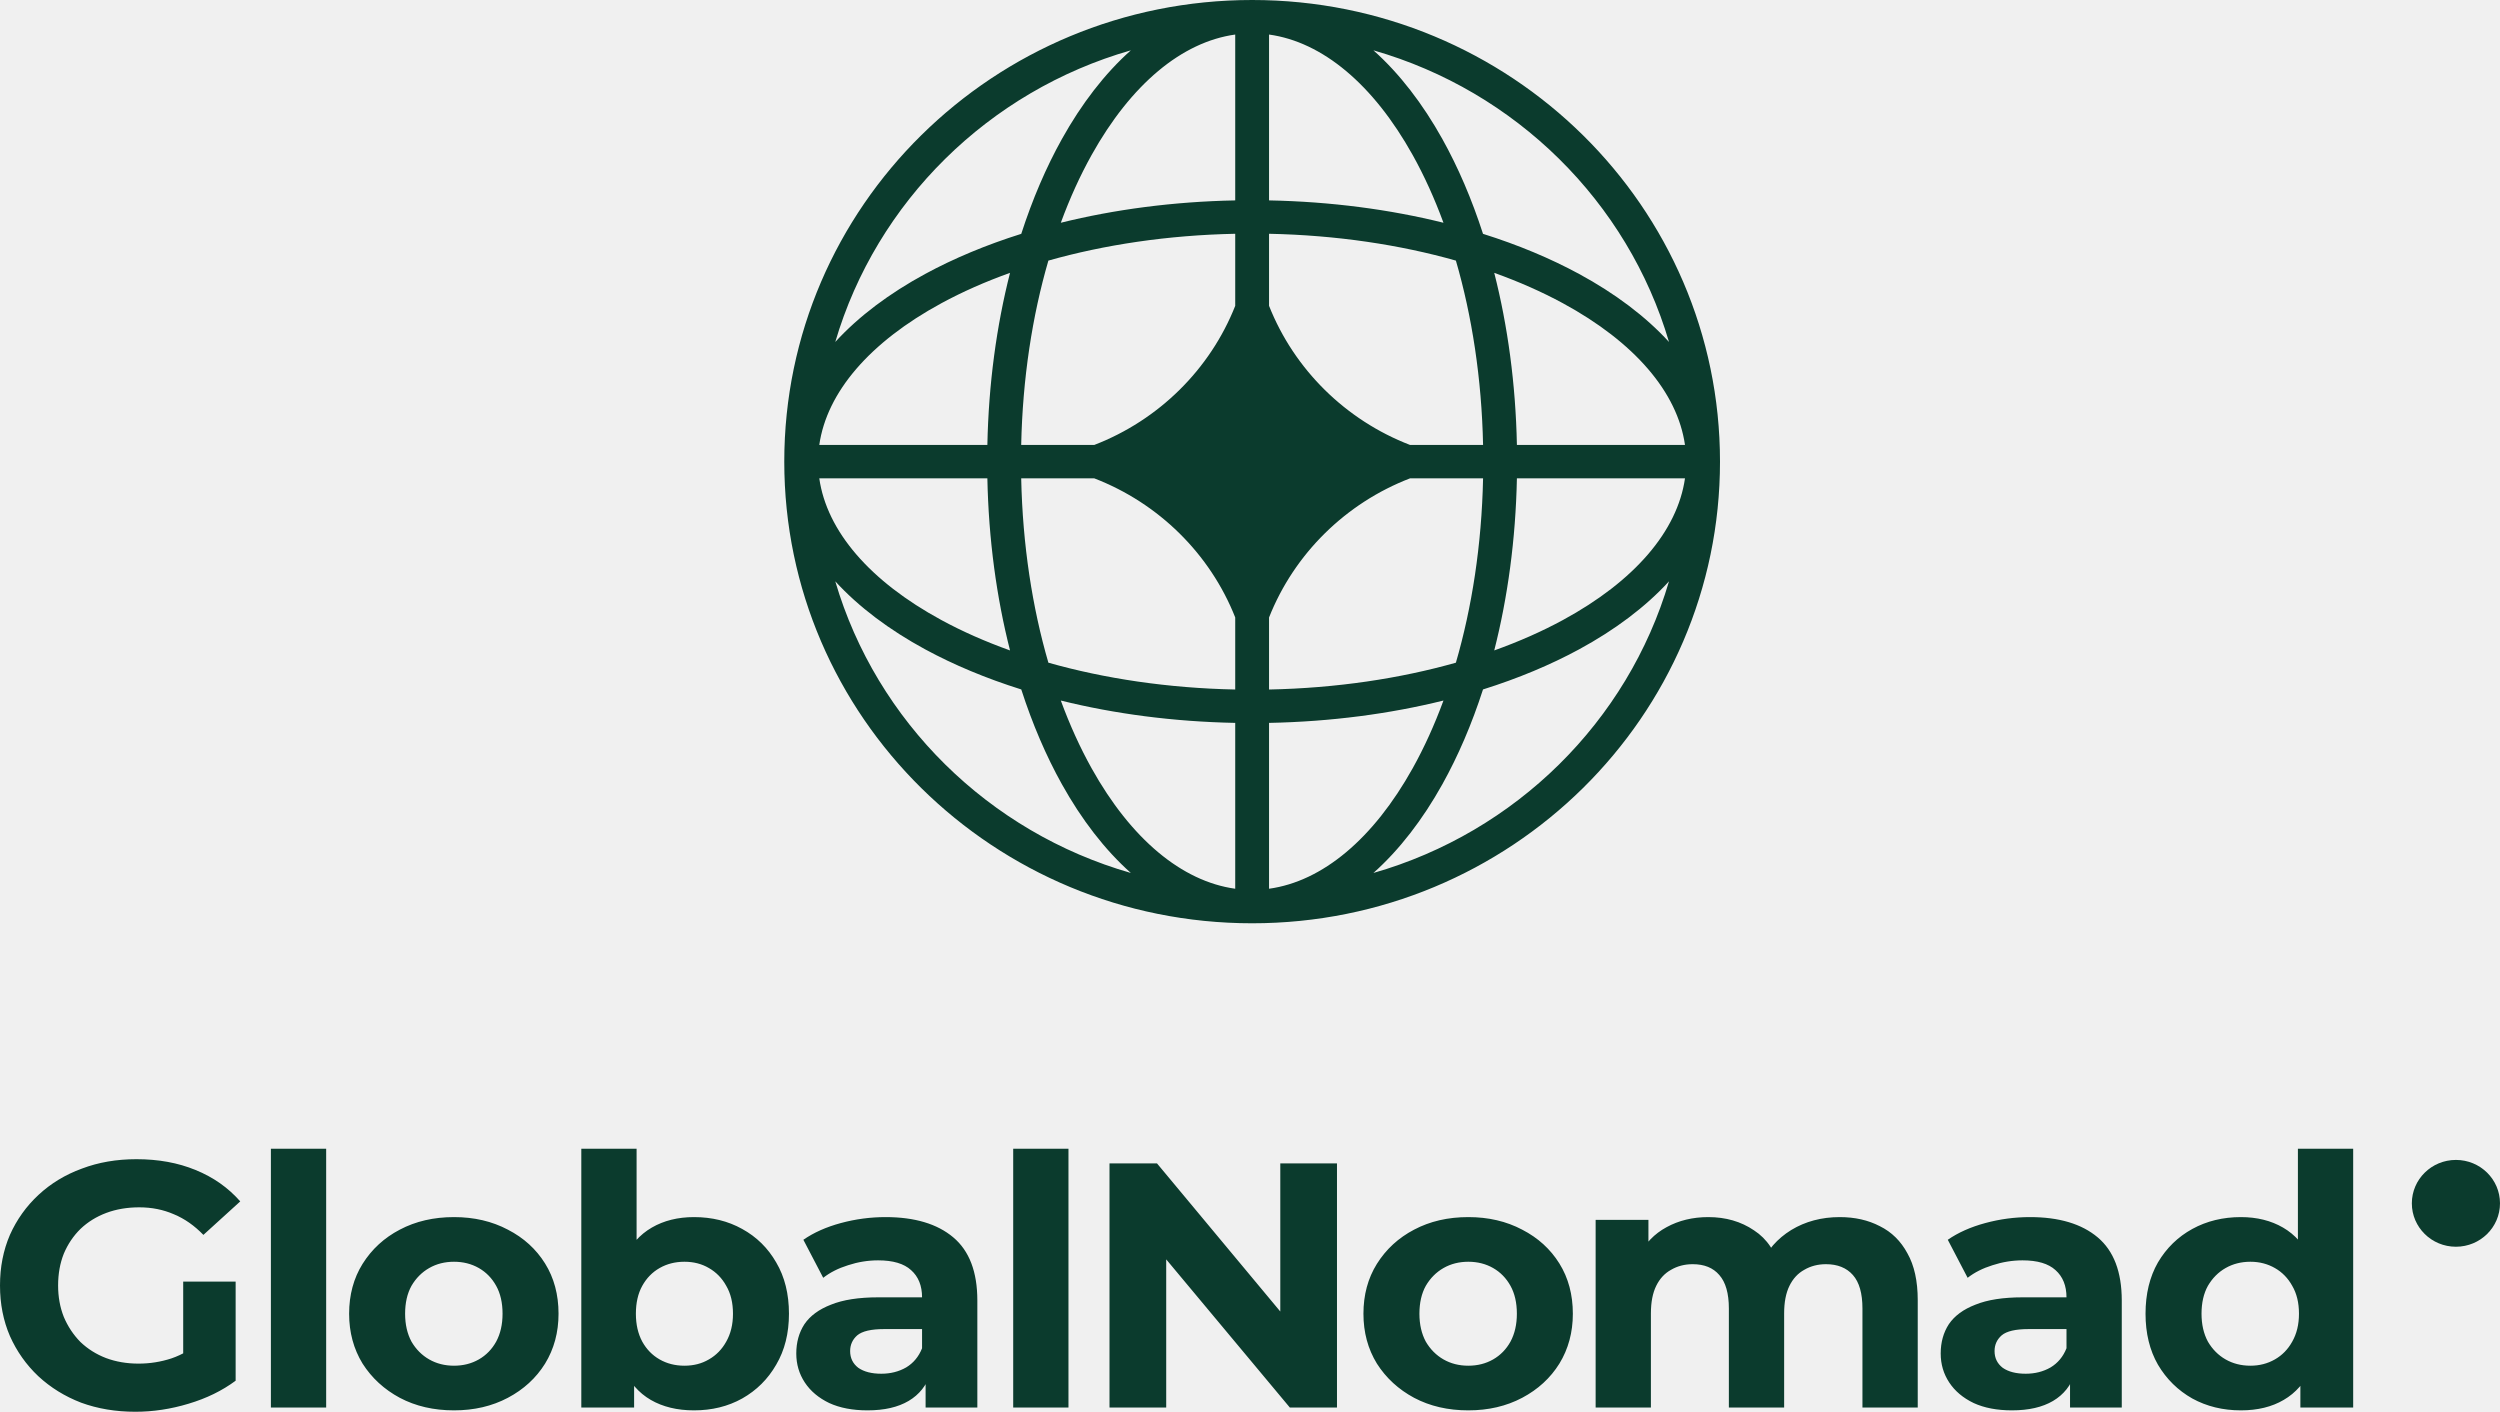
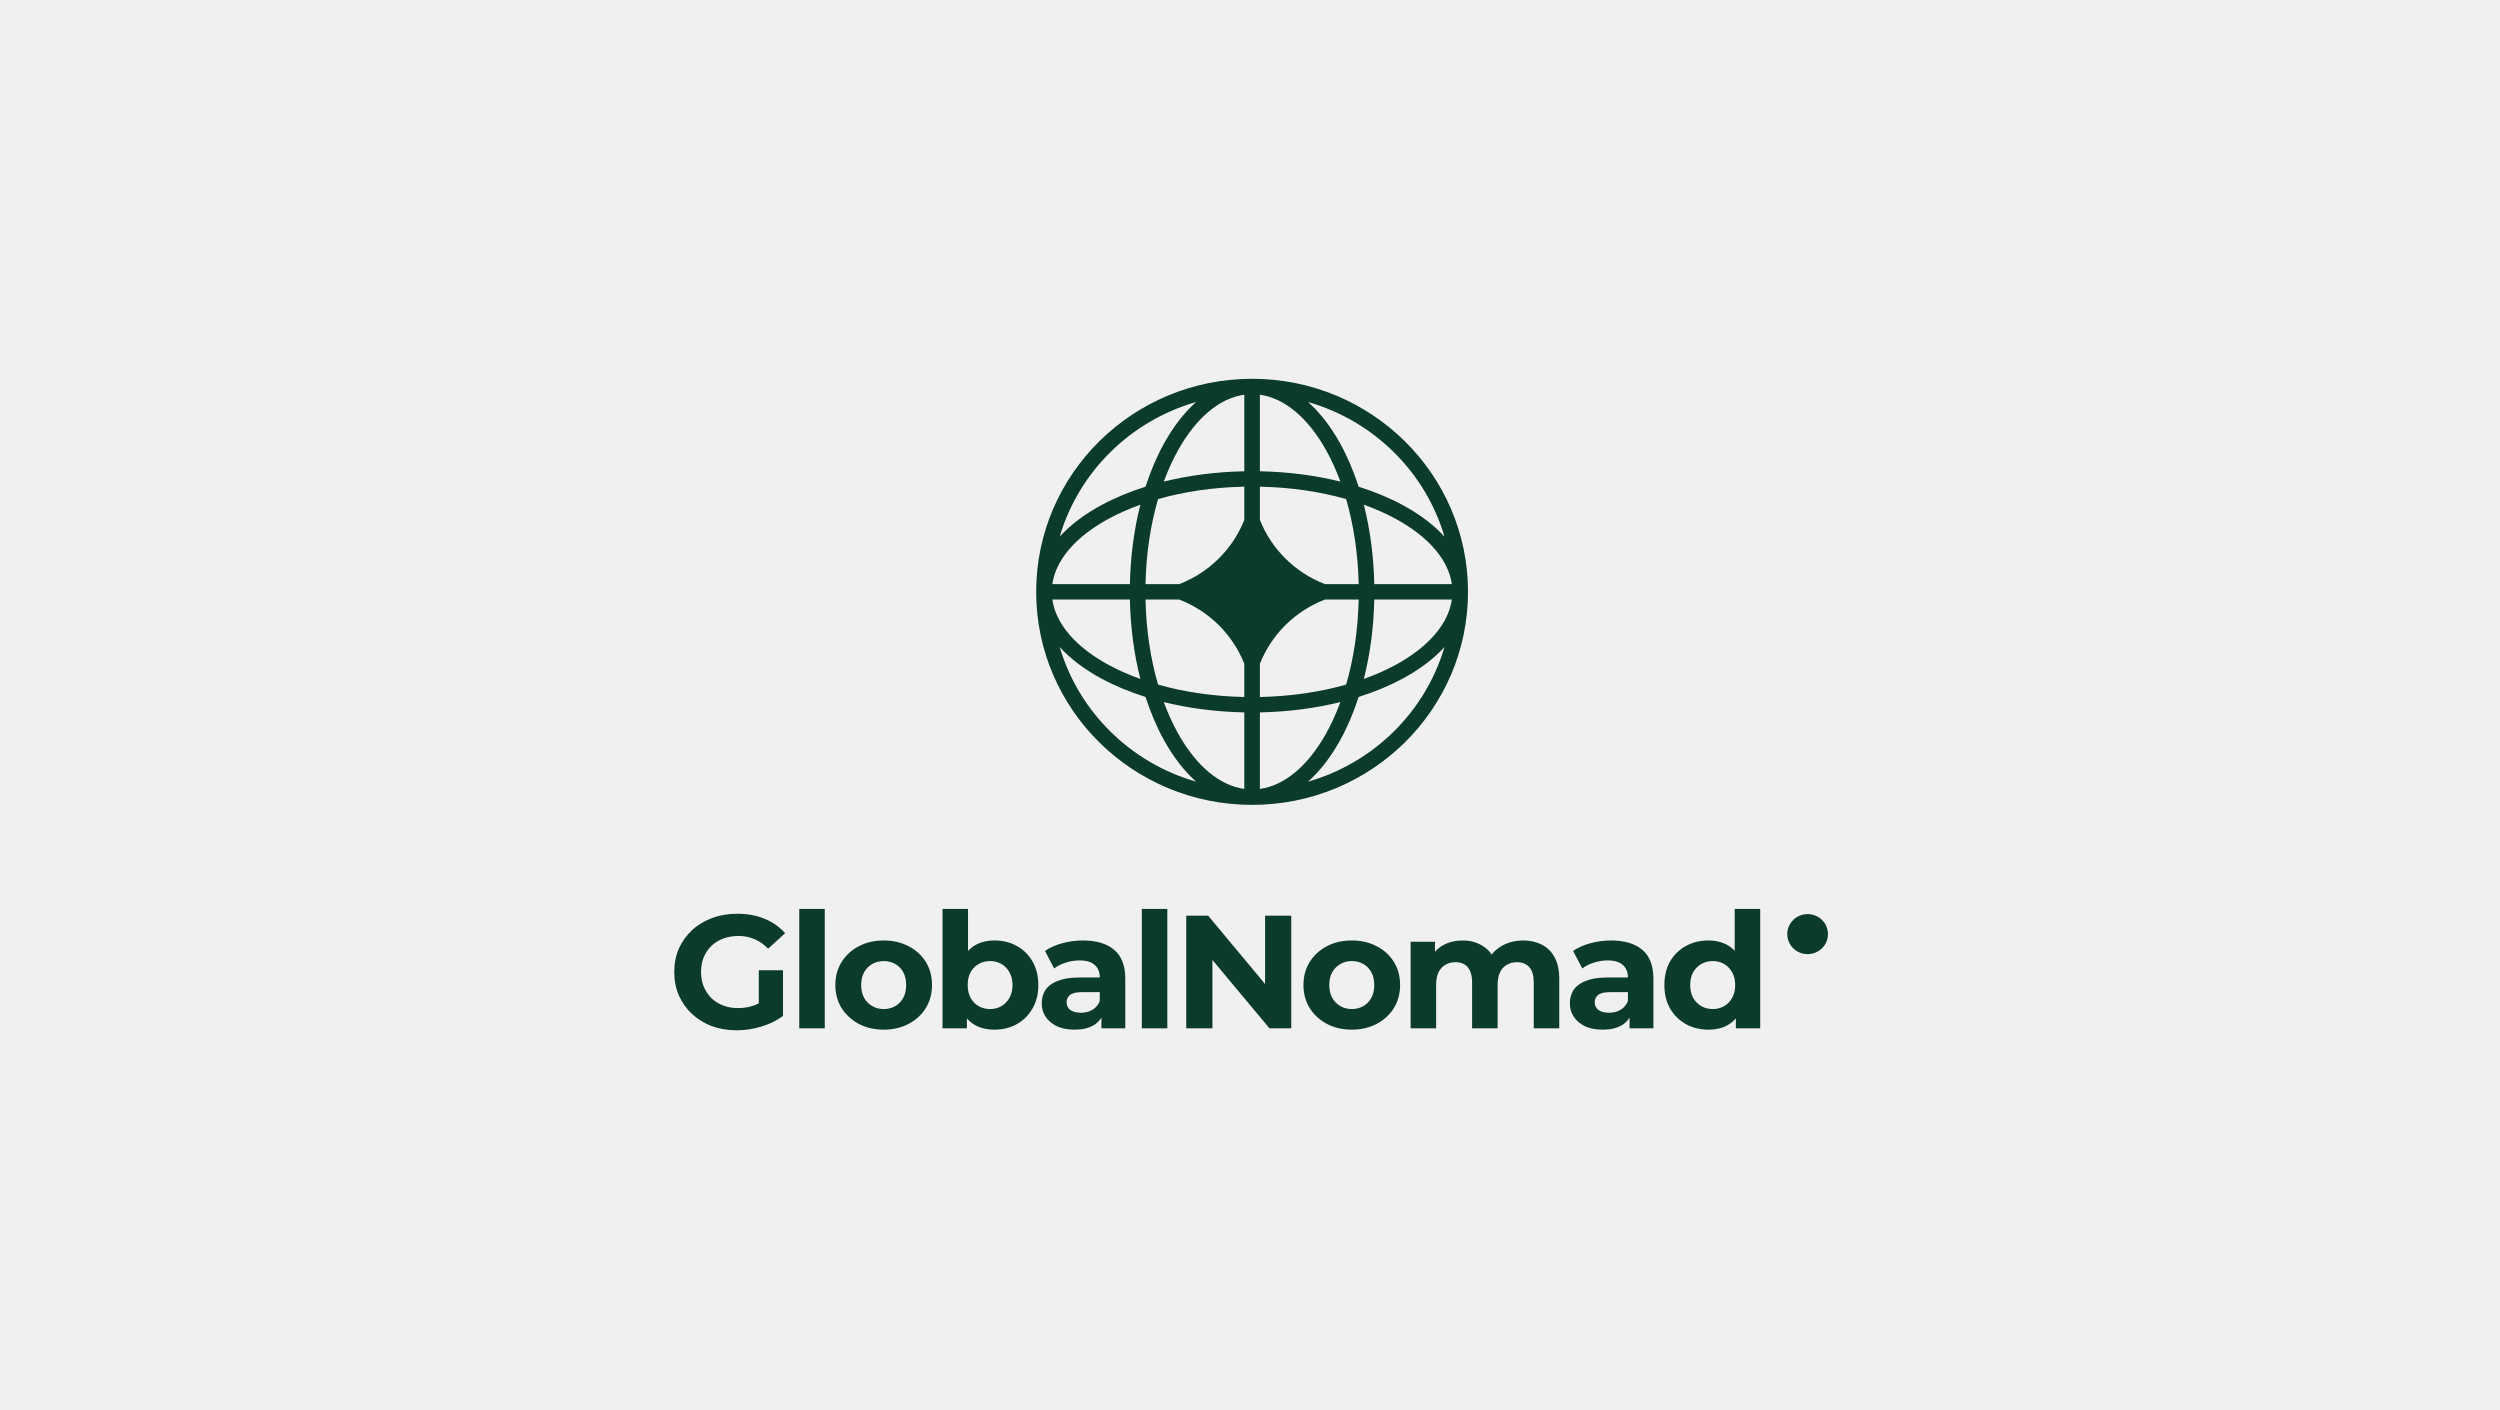
- <svg xmlns="http://www.w3.org/2000/svg" width="340" height="192" viewBox="0 0 340 192" fill="none">
-   <path d="M334.004 169.556C337.319 169.556 339.999 166.913 339.999 163.653C339.999 160.393 337.319 157.75 334.004 157.75C330.694 157.75 328.01 160.393 328.01 163.653C328.01 166.913 330.694 169.556 334.004 169.556Z" fill="#0B3B2D" />
-   <path d="M18.409 191.999C15.742 191.999 13.285 191.588 11.036 190.765C8.819 189.911 6.875 188.709 5.205 187.16C3.566 185.61 2.281 183.791 1.349 181.703C0.45 179.616 0 177.323 0 174.824C0 172.326 0.45 170.032 1.349 167.945C2.281 165.858 3.582 164.039 5.253 162.489C6.923 160.939 8.883 159.753 11.132 158.931C13.381 158.077 15.855 157.65 18.553 157.65C21.541 157.65 24.224 158.14 26.601 159.121C29.011 160.101 31.035 161.524 32.673 163.39L27.662 167.945C26.441 166.68 25.107 165.747 23.662 165.146C22.216 164.513 20.642 164.197 18.939 164.197C17.3 164.197 15.807 164.45 14.457 164.956C13.108 165.462 11.935 166.19 10.939 167.138C9.976 168.087 9.221 169.21 8.674 170.507C8.16 171.804 7.903 173.243 7.903 174.824C7.903 176.374 8.16 177.797 8.674 179.094C9.221 180.391 9.976 181.53 10.939 182.51C11.935 183.459 13.092 184.186 14.409 184.692C15.758 185.198 17.236 185.452 18.843 185.452C20.385 185.452 21.879 185.214 23.324 184.74C24.802 184.234 26.232 183.396 27.613 182.225L32.047 187.776C30.216 189.136 28.079 190.18 25.638 190.907C23.228 191.635 20.818 191.999 18.409 191.999ZM24.915 186.78V174.302H32.047V187.776L24.915 186.78ZM36.841 191.429V156.227H44.359V191.429H36.841ZM61.745 191.809C58.982 191.809 56.525 191.24 54.372 190.101C52.252 188.962 50.565 187.413 49.312 185.452C48.091 183.459 47.481 181.198 47.481 178.667C47.481 176.105 48.091 173.844 49.312 171.883C50.565 169.89 52.252 168.341 54.372 167.233C56.525 166.095 58.982 165.526 61.745 165.526C64.476 165.526 66.918 166.095 69.07 167.233C71.223 168.341 72.909 169.874 74.13 171.835C75.351 173.796 75.961 176.074 75.961 178.667C75.961 181.198 75.351 183.459 74.13 185.452C72.909 187.413 71.223 188.962 69.07 190.101C66.918 191.24 64.476 191.809 61.745 191.809ZM61.745 185.736C62.998 185.736 64.123 185.451 65.119 184.882C66.114 184.313 66.901 183.506 67.48 182.463C68.058 181.387 68.347 180.122 68.347 178.667C68.347 177.181 68.058 175.915 67.48 174.872C66.901 173.828 66.114 173.021 65.119 172.452C64.123 171.883 62.998 171.598 61.745 171.598C60.492 171.598 59.368 171.883 58.372 172.452C57.376 173.021 56.573 173.828 55.962 174.872C55.384 175.915 55.095 177.181 55.095 178.667C55.095 180.122 55.384 181.387 55.962 182.463C56.573 183.506 57.376 184.313 58.372 184.882C59.368 185.451 60.492 185.736 61.745 185.736ZM94.384 191.809C92.102 191.809 90.143 191.334 88.505 190.386C86.866 189.437 85.613 187.997 84.746 186.068C83.878 184.107 83.444 181.64 83.444 178.667C83.444 175.662 83.893 173.195 84.793 171.266C85.725 169.337 87.01 167.898 88.649 166.949C90.287 166 92.199 165.526 94.384 165.526C96.826 165.526 99.009 166.063 100.937 167.138C102.897 168.214 104.439 169.732 105.564 171.693C106.72 173.654 107.299 175.979 107.299 178.667C107.299 181.324 106.72 183.633 105.564 185.594C104.439 187.555 102.897 189.089 100.937 190.196C99.009 191.271 96.826 191.809 94.384 191.809ZM79.058 191.429V156.227H86.577V171.076L86.095 178.62L86.239 186.211V191.429H79.058ZM93.083 185.736C94.335 185.736 95.444 185.451 96.407 184.882C97.404 184.313 98.191 183.506 98.768 182.463C99.38 181.387 99.685 180.122 99.685 178.667C99.685 177.181 99.38 175.915 98.768 174.872C98.191 173.828 97.404 173.021 96.407 172.452C95.444 171.883 94.335 171.598 93.083 171.598C91.83 171.598 90.705 171.883 89.709 172.452C88.713 173.021 87.926 173.828 87.348 174.872C86.769 175.915 86.48 177.181 86.48 178.667C86.48 180.122 86.769 181.387 87.348 182.463C87.926 183.506 88.713 184.313 89.709 184.882C90.705 185.451 91.83 185.736 93.083 185.736ZM125.882 191.429V186.448L125.4 185.357V176.437C125.4 174.856 124.904 173.622 123.907 172.737C122.943 171.851 121.449 171.408 119.426 171.408C118.044 171.408 116.678 171.63 115.329 172.073C114.012 172.484 112.888 173.053 111.957 173.781L109.258 168.609C110.671 167.629 112.373 166.87 114.365 166.332C116.357 165.794 118.382 165.526 120.438 165.526C124.389 165.526 127.458 166.443 129.642 168.277C131.827 170.111 132.919 172.974 132.919 176.864V191.429H125.882ZM117.98 191.809C115.955 191.809 114.221 191.477 112.775 190.813C111.33 190.117 110.222 189.184 109.45 188.013C108.679 186.843 108.294 185.53 108.294 184.076C108.294 182.557 108.663 181.229 109.402 180.09C110.173 178.952 111.378 178.066 113.016 177.434C114.655 176.769 116.791 176.437 119.426 176.437H126.317V180.755H120.244C118.477 180.755 117.257 181.039 116.582 181.609C115.939 182.178 115.619 182.89 115.619 183.744C115.619 184.692 115.988 185.452 116.727 186.021C117.498 186.559 118.542 186.827 119.859 186.827C121.112 186.827 122.236 186.543 123.233 185.973C124.228 185.373 124.951 184.503 125.4 183.364L126.558 186.78C126.012 188.424 125.015 189.674 123.571 190.528C122.125 191.382 120.261 191.809 117.98 191.809ZM137.795 191.429V156.227H145.312V191.429H137.795ZM150.893 191.429V158.219H157.349L177.253 182.13H174.12V158.219H181.83V191.429H175.422L155.471 167.518H158.604V191.429H150.893ZM199.691 191.809C196.927 191.809 194.469 191.24 192.318 190.101C190.199 188.962 188.511 187.413 187.259 185.452C186.036 183.459 185.428 181.198 185.428 178.667C185.428 176.105 186.036 173.844 187.259 171.883C188.511 169.89 190.199 168.341 192.318 167.233C194.469 166.095 196.927 165.526 199.691 165.526C202.421 165.526 204.865 166.095 207.017 167.233C209.168 168.341 210.855 169.874 212.076 171.835C213.297 173.796 213.907 176.074 213.907 178.667C213.907 181.198 213.297 183.459 212.076 185.452C210.855 187.413 209.168 188.962 207.017 190.101C204.865 191.24 202.421 191.809 199.691 191.809ZM199.691 185.736C200.944 185.736 202.07 185.451 203.065 184.882C204.059 184.313 204.847 183.506 205.426 182.463C206.005 181.387 206.294 180.122 206.294 178.667C206.294 177.181 206.005 175.915 205.426 174.872C204.847 173.828 204.059 173.021 203.065 172.452C202.07 171.883 200.944 171.598 199.691 171.598C198.439 171.598 197.312 171.883 196.317 172.452C195.324 173.021 194.519 173.828 193.909 174.872C193.33 175.915 193.041 177.181 193.041 178.667C193.041 180.122 193.33 181.387 193.909 182.463C194.519 183.506 195.324 184.313 196.317 184.882C197.312 185.451 198.439 185.736 199.691 185.736ZM250.209 165.526C252.265 165.526 254.078 165.937 255.656 166.759C257.259 167.55 258.512 168.783 259.413 170.46C260.343 172.104 260.812 174.223 260.812 176.817V191.429H253.293V177.956C253.293 175.899 252.86 174.381 251.993 173.401C251.126 172.421 249.903 171.93 248.33 171.93C247.235 171.93 246.258 172.183 245.391 172.689C244.523 173.164 243.848 173.891 243.366 174.872C242.884 175.852 242.643 177.102 242.643 178.62V191.429H235.126V177.956C235.126 175.899 234.691 174.381 233.824 173.401C232.988 172.421 231.783 171.93 230.211 171.93C229.115 171.93 228.138 172.183 227.271 172.689C226.404 173.164 225.728 173.891 225.246 174.872C224.764 175.852 224.523 177.102 224.523 178.62V191.429H217.006V165.905H224.187V172.879L222.838 170.839C223.736 169.1 225.005 167.787 226.645 166.901C228.314 165.984 230.211 165.526 232.33 165.526C234.706 165.526 236.778 166.126 238.547 167.328C240.344 168.498 241.535 170.301 242.113 172.737L239.462 172.025C240.33 170.032 241.712 168.451 243.607 167.281C245.535 166.111 247.735 165.526 250.209 165.526ZM281.525 191.429V186.448L281.043 185.357V176.437C281.043 174.856 280.545 173.622 279.55 172.737C278.586 171.851 277.092 171.408 275.067 171.408C273.684 171.408 272.321 171.63 270.972 172.073C269.654 172.484 268.527 173.053 267.598 173.781L264.899 168.609C266.311 167.629 268.014 166.87 270.008 166.332C271.997 165.794 274.021 165.526 276.079 165.526C280.032 165.526 283.098 166.443 285.283 168.277C287.467 170.111 288.56 172.974 288.56 176.864V191.429H281.525ZM273.621 191.809C271.598 191.809 269.864 191.477 268.418 190.813C266.971 190.117 265.863 189.184 265.093 188.013C264.32 186.843 263.935 185.53 263.935 184.076C263.935 182.557 264.304 181.229 265.043 180.09C265.814 178.952 267.019 178.066 268.659 177.434C270.296 176.769 272.431 176.437 275.067 176.437H281.958V180.755H275.887C274.118 180.755 272.898 181.039 272.224 181.609C271.58 182.178 271.26 182.89 271.26 183.744C271.26 184.692 271.629 185.452 272.369 186.021C273.139 186.559 274.184 186.827 275.502 186.827C276.754 186.827 277.876 186.543 278.874 185.973C279.869 185.373 280.592 184.503 281.043 183.364L282.199 186.78C281.653 188.424 280.658 189.674 279.212 190.528C277.766 191.382 275.9 191.809 273.621 191.809ZM304.755 191.809C302.314 191.809 300.116 191.271 298.153 190.196C296.196 189.089 294.636 187.555 293.479 185.594C292.356 183.633 291.792 181.324 291.792 178.667C291.792 175.979 292.356 173.654 293.479 171.693C294.636 169.732 296.196 168.214 298.153 167.138C300.116 166.063 302.314 165.526 304.755 165.526C306.941 165.526 308.853 166 310.49 166.949C312.128 167.898 313.399 169.337 314.297 171.266C315.199 173.195 315.647 175.662 315.647 178.667C315.647 181.64 315.214 184.107 314.345 186.068C313.478 187.997 312.225 189.437 310.587 190.386C308.982 191.334 307.038 191.809 304.755 191.809ZM306.057 185.736C307.279 185.736 308.387 185.451 309.382 184.882C310.381 184.313 311.166 183.506 311.743 182.463C312.356 181.387 312.66 180.122 312.66 178.667C312.66 177.181 312.356 175.915 311.743 174.872C311.166 173.828 310.381 173.021 309.382 172.452C308.387 171.883 307.279 171.598 306.057 171.598C304.805 171.598 303.682 171.883 302.683 172.452C301.688 173.021 300.886 173.828 300.275 174.872C299.696 175.915 299.407 177.181 299.407 178.667C299.407 180.122 299.696 181.387 300.275 182.463C300.886 183.506 301.688 184.313 302.683 184.882C303.682 185.451 304.805 185.736 306.057 185.736ZM312.851 191.429V186.211L312.996 178.62L312.515 171.076V156.227H320.032V191.429H312.851Z" fill="#0B3B2D" />
-   <path fill-rule="evenodd" clip-rule="evenodd" d="M170.29 0C205.432 0 233.92 28.109 233.92 62.784C233.92 97.458 205.432 125.567 170.29 125.567C135.149 125.567 106.661 97.458 106.661 62.784C106.661 28.109 135.149 0 170.29 0ZM167.99 4.698C160.732 5.706 153.82 11.461 148.454 21.087C146.898 23.879 145.493 26.964 144.27 30.295C151.565 28.485 159.58 27.419 167.99 27.254V4.698ZM138.892 31.802C140.414 27.09 142.275 22.754 144.424 18.9C147.084 14.128 150.24 10.008 153.797 6.843C134.457 12.385 119.213 27.426 113.596 46.509C116.803 43 120.98 39.885 125.816 37.261C129.722 35.141 134.116 33.304 138.892 31.802ZM137.364 37.108C135.53 44.307 134.449 52.215 134.282 60.514H111.422C112.444 53.352 118.277 46.532 128.032 41.238C130.862 39.702 133.988 38.316 137.364 37.108ZM138.883 60.514C139.073 51.457 140.394 42.955 142.58 35.442C150.194 33.285 158.812 31.981 167.99 31.793V41.597C164.566 50.246 157.582 57.137 148.816 60.514H138.883ZM134.282 65.053H111.422C112.444 72.216 118.277 79.035 128.032 84.329C130.862 85.865 133.988 87.251 137.364 88.459C135.53 81.26 134.449 73.352 134.282 65.053ZM142.58 90.125C140.394 82.613 139.073 74.11 138.883 65.053H148.816C157.582 68.43 164.567 75.321 167.99 83.971V93.774C158.812 93.587 150.194 92.282 142.58 90.125ZM138.892 93.765C134.116 92.263 129.722 90.426 125.816 88.307C120.98 85.682 116.803 82.567 113.596 79.058C119.213 98.141 134.457 113.182 153.797 118.724C150.24 115.559 147.084 111.439 144.424 106.667C142.275 102.813 140.414 98.478 138.892 93.765ZM167.99 120.869C160.732 119.861 153.82 114.106 148.454 104.48C146.898 101.688 145.493 98.603 144.27 95.273C151.565 97.082 159.58 98.148 167.99 98.313V120.869ZM186.784 118.724C190.34 115.559 193.498 111.439 196.157 106.667C198.305 102.813 200.167 98.478 201.689 93.765C206.465 92.263 210.859 90.426 214.765 88.307C219.601 85.682 223.778 82.567 226.985 79.058C221.368 98.141 206.124 113.182 186.784 118.724ZM196.311 95.273C195.087 98.603 193.683 101.688 192.127 104.48C186.762 114.106 179.849 119.861 172.59 120.869V98.313C181.001 98.148 189.016 97.082 196.311 95.273ZM203.217 88.459C206.592 87.251 209.719 85.865 212.549 84.329C222.304 79.035 228.137 72.216 229.158 65.053H206.299C206.131 73.352 205.051 81.26 203.217 88.459ZM201.698 65.053C201.509 74.11 200.186 82.613 198.001 90.125C190.387 92.282 181.769 93.587 172.59 93.774V83.978C176.013 75.325 182.999 68.431 191.768 65.053H201.698ZM206.299 60.514H229.158C228.137 53.352 222.304 46.532 212.549 41.238C209.719 39.702 206.592 38.316 203.217 37.108C205.051 44.307 206.131 52.215 206.299 60.514ZM198.001 35.442C200.186 42.955 201.509 51.457 201.698 60.514H191.768C182.999 57.136 176.013 50.242 172.59 41.59V31.793C181.769 31.981 190.387 33.285 198.001 35.442ZM201.689 31.802C206.465 33.304 210.859 35.141 214.765 37.261C219.601 39.885 223.778 43 226.985 46.509C221.368 27.426 206.124 12.385 186.784 6.843C190.34 10.008 193.498 14.128 196.157 18.9C198.305 22.754 200.167 27.09 201.689 31.802ZM172.59 4.698C179.849 5.706 186.762 11.461 192.127 21.087C193.683 23.879 195.087 26.964 196.311 30.295C189.016 28.485 181.001 27.419 172.59 27.254V4.698Z" fill="#0B3B2D" />
+ <svg xmlns="http://www.w3.org/2000/svg" width="330" height="186" viewBox="0 0 330 186" fill="none">
+   <g clip-path="url(#clip0_244_8)">
+     <path d="M238.606 125.947C240.091 125.947 241.291 124.763 241.291 123.303C241.291 121.843 240.091 120.659 238.606 120.659C237.124 120.659 235.921 121.843 235.921 123.303C235.921 124.763 237.124 125.947 238.606 125.947Z" fill="#0B3B2D" />
+     <path d="M97.246 135.999C96.051 135.999 94.95 135.815 93.943 135.447C92.95 135.064 92.079 134.526 91.331 133.832C90.597 133.138 90.022 132.323 89.604 131.388C89.201 130.453 89 129.426 89 128.306C89 127.188 89.201 126.16 89.604 125.225C90.022 124.29 90.605 123.476 91.353 122.781C92.101 122.087 92.979 121.556 93.986 121.188C94.994 120.805 96.102 120.614 97.31 120.614C98.649 120.614 99.85 120.833 100.915 121.273C101.994 121.712 102.901 122.349 103.635 123.185L101.39 125.225C100.843 124.659 100.246 124.241 99.598 123.972C98.951 123.688 98.246 123.546 97.483 123.546C96.749 123.546 96.08 123.66 95.476 123.886C94.871 124.113 94.346 124.439 93.9 124.864C93.468 125.289 93.13 125.792 92.885 126.373C92.655 126.954 92.54 127.598 92.54 128.306C92.54 129.001 92.655 129.638 92.885 130.219C93.13 130.8 93.468 131.31 93.9 131.749C94.346 132.174 94.864 132.5 95.454 132.727C96.058 132.953 96.72 133.067 97.44 133.067C98.131 133.067 98.8 132.96 99.447 132.748C100.109 132.521 100.75 132.146 101.368 131.622L103.354 134.108C102.534 134.717 101.577 135.185 100.484 135.51C99.404 135.836 98.325 135.999 97.246 135.999ZM100.16 133.662V128.073H103.354V134.108L100.16 133.662ZM105.502 135.744V119.977H108.869V135.744H105.502ZM116.657 135.914C115.419 135.914 114.318 135.659 113.354 135.149C112.404 134.639 111.649 133.945 111.088 133.067C110.541 132.174 110.267 131.161 110.267 130.028C110.267 128.88 110.541 127.868 111.088 126.989C111.649 126.096 112.404 125.403 113.354 124.906C114.318 124.397 115.419 124.142 116.657 124.142C117.88 124.142 118.974 124.397 119.938 124.906C120.902 125.403 121.657 126.089 122.204 126.968C122.751 127.846 123.024 128.866 123.024 130.028C123.024 131.161 122.751 132.174 122.204 133.067C121.657 133.945 120.902 134.639 119.938 135.149C118.974 135.659 117.88 135.914 116.657 135.914ZM116.657 133.194C117.218 133.194 117.722 133.066 118.168 132.812C118.614 132.557 118.966 132.195 119.225 131.728C119.484 131.246 119.614 130.68 119.614 130.028C119.614 129.362 119.484 128.795 119.225 128.328C118.966 127.86 118.614 127.499 118.168 127.244C117.722 126.989 117.218 126.861 116.657 126.861C116.095 126.861 115.592 126.989 115.146 127.244C114.7 127.499 114.34 127.86 114.066 128.328C113.807 128.795 113.678 129.362 113.678 130.028C113.678 130.68 113.807 131.246 114.066 131.728C114.34 132.195 114.7 132.557 115.146 132.812C115.592 133.066 116.095 133.194 116.657 133.194ZM131.276 135.914C130.254 135.914 129.377 135.702 128.643 135.277C127.909 134.852 127.347 134.207 126.959 133.343C126.571 132.464 126.376 131.359 126.376 130.028C126.376 128.682 126.577 127.577 126.98 126.713C127.397 125.849 127.973 125.204 128.708 124.779C129.441 124.354 130.297 124.142 131.276 124.142C132.37 124.142 133.348 124.382 134.211 124.864C135.089 125.346 135.78 126.026 136.284 126.904C136.802 127.782 137.061 128.824 137.061 130.028C137.061 131.218 136.802 132.252 136.284 133.131C135.78 134.009 135.089 134.696 134.211 135.192C133.348 135.673 132.37 135.914 131.276 135.914ZM124.412 135.744V119.977H127.779V126.628L127.563 130.007L127.628 133.407V135.744H124.412ZM130.693 133.194C131.254 133.194 131.751 133.066 132.183 132.812C132.629 132.557 132.982 132.195 133.24 131.728C133.514 131.246 133.651 130.68 133.651 130.028C133.651 129.362 133.514 128.795 133.24 128.328C132.982 127.86 132.629 127.499 132.183 127.244C131.751 126.989 131.254 126.861 130.693 126.861C130.132 126.861 129.628 126.989 129.182 127.244C128.736 127.499 128.384 127.86 128.124 128.328C127.865 128.795 127.736 129.362 127.736 130.028C127.736 130.68 127.865 131.246 128.124 131.728C128.384 132.195 128.736 132.557 129.182 132.812C129.628 133.066 130.132 133.194 130.693 133.194ZM145.385 135.744V133.513L145.169 133.024V129.029C145.169 128.321 144.947 127.768 144.5 127.372C144.068 126.975 143.399 126.776 142.493 126.776C141.874 126.776 141.262 126.876 140.658 127.074C140.068 127.258 139.564 127.513 139.147 127.839L137.938 125.523C138.571 125.084 139.334 124.744 140.226 124.503C141.118 124.262 142.025 124.142 142.946 124.142C144.716 124.142 146.091 124.552 147.069 125.374C148.048 126.195 148.537 127.478 148.537 129.22V135.744H145.385ZM141.845 135.914C140.938 135.914 140.161 135.766 139.514 135.468C138.867 135.156 138.37 134.739 138.024 134.214C137.679 133.69 137.507 133.102 137.507 132.451C137.507 131.77 137.672 131.175 138.003 130.665C138.348 130.155 138.888 129.759 139.622 129.476C140.356 129.178 141.313 129.029 142.493 129.029H145.579V130.963H142.859C142.068 130.963 141.521 131.09 141.219 131.346C140.931 131.6 140.788 131.919 140.788 132.302C140.788 132.727 140.953 133.067 141.284 133.322C141.629 133.563 142.097 133.683 142.687 133.683C143.248 133.683 143.752 133.556 144.198 133.3C144.644 133.032 144.968 132.642 145.169 132.132L145.687 133.662C145.443 134.398 144.996 134.958 144.35 135.341C143.702 135.723 142.867 135.914 141.845 135.914ZM150.721 135.744V119.977H154.088V135.744H150.721ZM156.587 135.744V120.869H159.479L168.395 131.579H166.991V120.869H170.445V135.744H167.574L158.638 125.034H160.041V135.744H156.587ZM178.445 135.914C177.207 135.914 176.106 135.659 175.142 135.149C174.193 134.639 173.437 133.945 172.876 133.067C172.329 132.174 172.056 131.161 172.056 130.028C172.056 128.88 172.329 127.868 172.876 126.989C173.437 126.096 174.193 125.403 175.142 124.906C176.106 124.397 177.207 124.142 178.445 124.142C179.668 124.142 180.762 124.397 181.726 124.906C182.69 125.403 183.445 126.089 183.992 126.968C184.539 127.846 184.813 128.866 184.813 130.028C184.813 131.161 184.539 132.174 183.992 133.067C183.445 133.945 182.69 134.639 181.726 135.149C180.762 135.659 179.668 135.914 178.445 135.914ZM178.445 133.194C179.006 133.194 179.511 133.066 179.956 132.812C180.401 132.557 180.754 132.195 181.014 131.728C181.273 131.246 181.403 130.68 181.403 130.028C181.403 129.362 181.273 128.795 181.014 128.328C180.754 127.86 180.401 127.499 179.956 127.244C179.511 126.989 179.006 126.861 178.445 126.861C177.884 126.861 177.379 126.989 176.934 127.244C176.489 127.499 176.128 127.86 175.855 128.328C175.596 128.795 175.466 129.362 175.466 130.028C175.466 130.68 175.596 131.246 175.855 131.728C176.128 132.195 176.489 132.557 176.934 132.812C177.379 133.066 177.884 133.194 178.445 133.194ZM201.073 124.142C201.994 124.142 202.806 124.326 203.513 124.694C204.231 125.048 204.792 125.601 205.195 126.352C205.612 127.088 205.822 128.037 205.822 129.199V135.744H202.454V129.709C202.454 128.788 202.26 128.108 201.872 127.669C201.484 127.23 200.936 127.01 200.231 127.01C199.741 127.01 199.303 127.124 198.915 127.35C198.526 127.563 198.224 127.889 198.008 128.328C197.792 128.767 197.684 129.327 197.684 130.007V135.744H194.317V129.709C194.317 128.788 194.122 128.108 193.734 127.669C193.359 127.23 192.819 127.01 192.115 127.01C191.624 127.01 191.187 127.124 190.798 127.35C190.41 127.563 190.107 127.889 189.891 128.328C189.676 128.767 189.568 129.327 189.568 130.007V135.744H186.201V124.311H189.417V127.435L188.813 126.522C189.215 125.743 189.783 125.154 190.518 124.758C191.266 124.347 192.115 124.142 193.064 124.142C194.129 124.142 195.057 124.41 195.849 124.949C196.654 125.473 197.188 126.281 197.446 127.372L196.259 127.053C196.648 126.16 197.267 125.452 198.116 124.928C198.979 124.404 199.965 124.142 201.073 124.142ZM215.1 135.744V133.513L214.884 133.024V129.029C214.884 128.321 214.661 127.768 214.215 127.372C213.783 126.975 213.114 126.776 212.207 126.776C211.588 126.776 210.977 126.876 210.373 127.074C209.783 127.258 209.278 127.513 208.862 127.839L207.653 125.523C208.285 125.084 209.048 124.744 209.941 124.503C210.832 124.262 211.739 124.142 212.66 124.142C214.431 124.142 215.804 124.552 216.783 125.374C217.761 126.195 218.251 127.478 218.251 129.22V135.744H215.1ZM211.559 135.914C210.653 135.914 209.877 135.766 209.229 135.468C208.581 135.156 208.084 134.739 207.74 134.214C207.393 133.69 207.221 133.102 207.221 132.451C207.221 131.77 207.386 131.175 207.717 130.665C208.063 130.155 208.602 129.759 209.337 129.476C210.07 129.178 211.026 129.029 212.207 129.029H215.294V130.963H212.574C211.782 130.963 211.236 131.09 210.934 131.346C210.645 131.6 210.502 131.919 210.502 132.302C210.502 132.727 210.667 133.067 210.999 133.322C211.344 133.563 211.812 133.683 212.402 133.683C212.963 133.683 213.465 133.556 213.912 133.3C214.358 133.032 214.682 132.642 214.884 132.132L215.402 133.662C215.157 134.398 214.711 134.958 214.064 135.341C213.416 135.723 212.58 135.914 211.559 135.914ZM225.505 135.914C224.411 135.914 223.427 135.673 222.548 135.192C221.671 134.696 220.972 134.009 220.454 133.131C219.951 132.252 219.698 131.218 219.698 130.028C219.698 128.824 219.951 127.782 220.454 126.904C220.972 126.026 221.671 125.346 222.548 124.864C223.427 124.382 224.411 124.142 225.505 124.142C226.484 124.142 227.34 124.354 228.074 124.779C228.807 125.204 229.377 125.849 229.779 126.713C230.183 127.577 230.384 128.682 230.384 130.028C230.384 131.359 230.19 132.464 229.8 133.343C229.412 134.207 228.851 134.852 228.117 135.277C227.398 135.702 226.527 135.914 225.505 135.914ZM226.088 133.194C226.635 133.194 227.132 133.066 227.577 132.812C228.025 132.557 228.376 132.195 228.635 131.728C228.909 131.246 229.046 130.68 229.046 130.028C229.046 129.362 228.909 128.795 228.635 128.328C228.376 127.86 228.025 127.499 227.577 127.244C227.132 126.989 226.635 126.861 226.088 126.861C225.527 126.861 225.024 126.989 224.577 127.244C224.131 127.499 223.772 127.86 223.498 128.328C223.239 128.795 223.109 129.362 223.109 130.028C223.109 130.68 223.239 131.246 223.498 131.728C223.772 132.195 224.131 132.557 224.577 132.812C225.024 133.066 225.527 133.194 226.088 133.194ZM229.131 135.744V133.407L229.196 130.007L228.981 126.628V119.977H232.348V135.744H229.131Z" fill="#0B3B2D" />
+     <path fill-rule="evenodd" clip-rule="evenodd" d="M165.276 50C181.017 50 193.777 62.591 193.777 78.122C193.777 93.653 181.017 106.244 165.276 106.244C149.536 106.244 136.775 93.653 136.775 78.122C136.775 62.591 149.536 50 165.276 50ZM164.246 52.104C160.995 52.556 157.899 55.134 155.495 59.445C154.798 60.696 154.169 62.078 153.621 63.569C156.889 62.759 160.479 62.281 164.246 62.208V52.104ZM151.212 64.245C151.894 62.134 152.727 60.192 153.69 58.466C154.882 56.328 156.295 54.483 157.888 53.065C149.226 55.547 142.398 62.285 139.882 70.832C141.318 69.26 143.189 67.865 145.355 66.69C147.105 65.74 149.073 64.917 151.212 64.245ZM150.528 66.621C149.706 69.846 149.222 73.388 149.147 77.105H138.908C139.366 73.897 141.978 70.842 146.348 68.471C147.615 67.783 149.016 67.162 150.528 66.621ZM151.208 77.105C151.293 73.049 151.885 69.24 152.864 65.875C156.275 64.909 160.135 64.325 164.246 64.241V68.632C162.712 72.506 159.584 75.593 155.657 77.105H151.208ZM149.147 79.138H138.908C139.366 82.347 141.978 85.401 146.348 87.773C147.615 88.46 149.016 89.081 150.528 89.622C149.706 86.398 149.222 82.856 149.147 79.138ZM152.864 90.369C151.885 87.004 151.293 83.195 151.208 79.138H155.657C159.584 80.651 162.712 83.737 164.246 87.612V92.003C160.135 91.919 156.275 91.335 152.864 90.369ZM151.212 91.999C149.073 91.326 147.105 90.503 145.355 89.554C143.189 88.379 141.318 86.983 139.882 85.411C142.398 93.959 149.226 100.696 157.888 103.178C156.295 101.761 154.882 99.915 153.69 97.778C152.727 96.052 151.894 94.11 151.212 91.999ZM164.246 104.139C160.995 103.688 157.899 101.11 155.495 96.798C154.798 95.548 154.169 94.166 153.621 92.674C156.889 93.485 160.479 93.962 164.246 94.036V104.139ZM172.664 103.178C174.257 101.761 175.671 99.915 176.862 97.778C177.824 96.052 178.658 94.11 179.34 91.999C181.479 91.326 183.447 90.503 185.197 89.554C187.363 88.379 189.234 86.983 190.671 85.411C188.155 93.959 181.327 100.696 172.664 103.178ZM176.931 92.674C176.383 94.166 175.754 95.548 175.057 96.798C172.654 101.11 169.558 103.688 166.306 104.139V94.036C170.074 93.962 173.664 93.485 176.931 92.674ZM180.024 89.622C181.536 89.081 182.937 88.46 184.204 87.773C188.574 85.401 191.187 82.347 191.644 79.138H181.405C181.33 82.856 180.846 86.398 180.024 89.622ZM179.344 79.138C179.259 83.195 178.667 87.004 177.688 90.369C174.278 91.335 170.418 91.919 166.306 92.003V87.615C167.839 83.739 170.968 80.651 174.896 79.138H179.344ZM181.405 77.105H191.644C191.187 73.897 188.574 70.842 184.204 68.471C182.937 67.783 181.536 67.162 180.024 66.621C180.846 69.846 181.33 73.388 181.405 77.105ZM177.688 65.875C178.667 69.24 179.259 73.049 179.344 77.105H174.896C170.968 75.592 167.839 72.504 166.306 68.629V64.241C170.418 64.325 174.278 64.909 177.688 65.875ZM179.34 64.245C181.479 64.917 183.447 65.74 185.197 66.69C187.363 67.865 189.234 69.26 190.671 70.832C188.155 62.285 181.327 55.547 172.664 53.065C174.257 54.483 175.671 56.328 176.862 58.466C177.824 60.192 178.658 62.134 179.34 64.245ZM166.306 52.104C169.558 52.556 172.654 55.134 175.057 59.445C175.754 60.696 176.383 62.078 176.931 63.569C173.664 62.759 170.074 62.281 166.306 62.208V52.104Z" fill="#0B3B2D" />
+   </g>
+   <defs>
+     <clipPath id="clip0_244_8">
+       <rect width="152.292" height="86" fill="white" transform="translate(89 50)" />
+     </clipPath>
+   </defs>
</svg>
